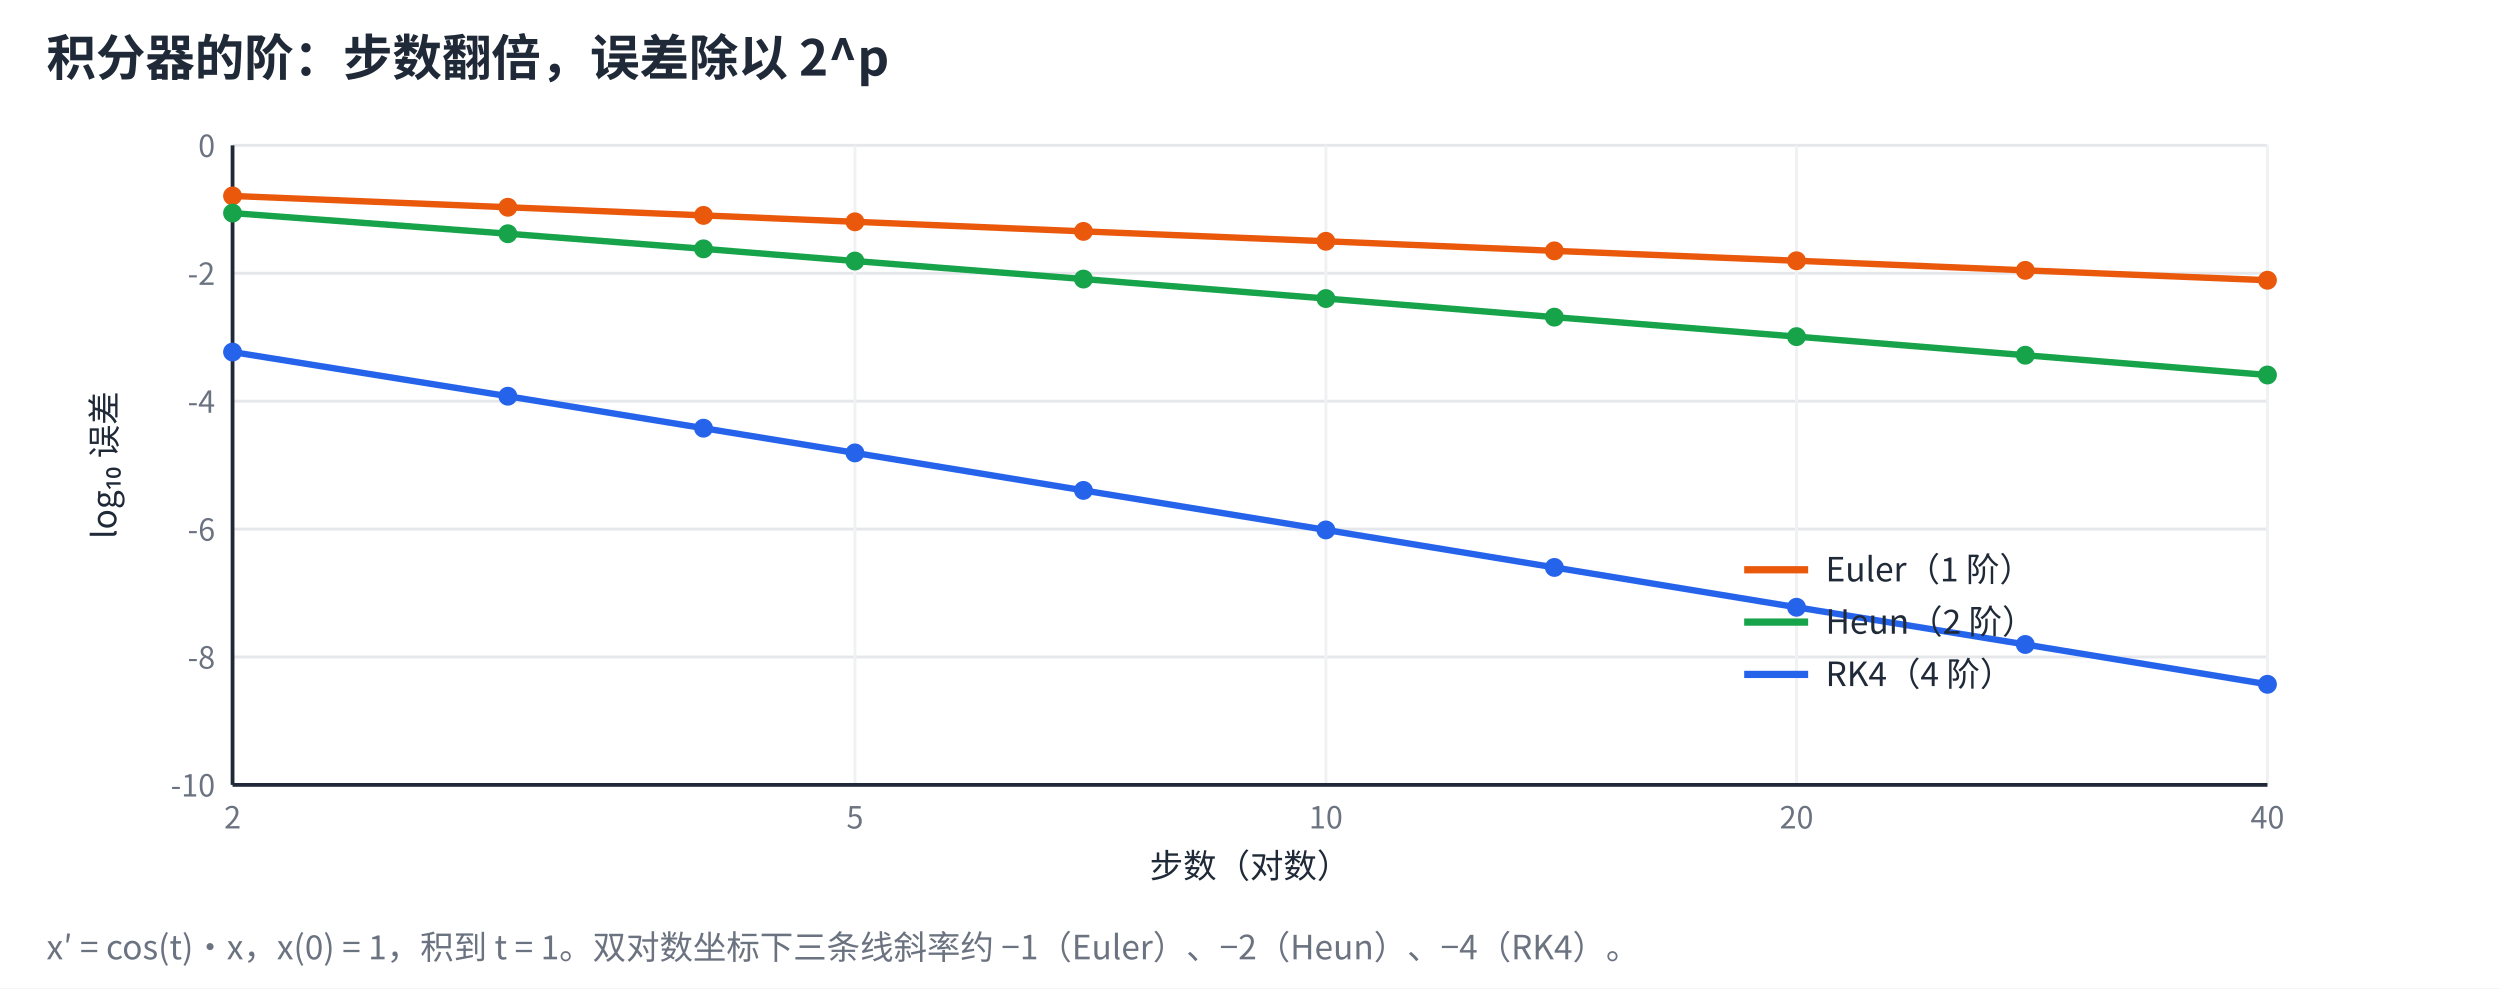
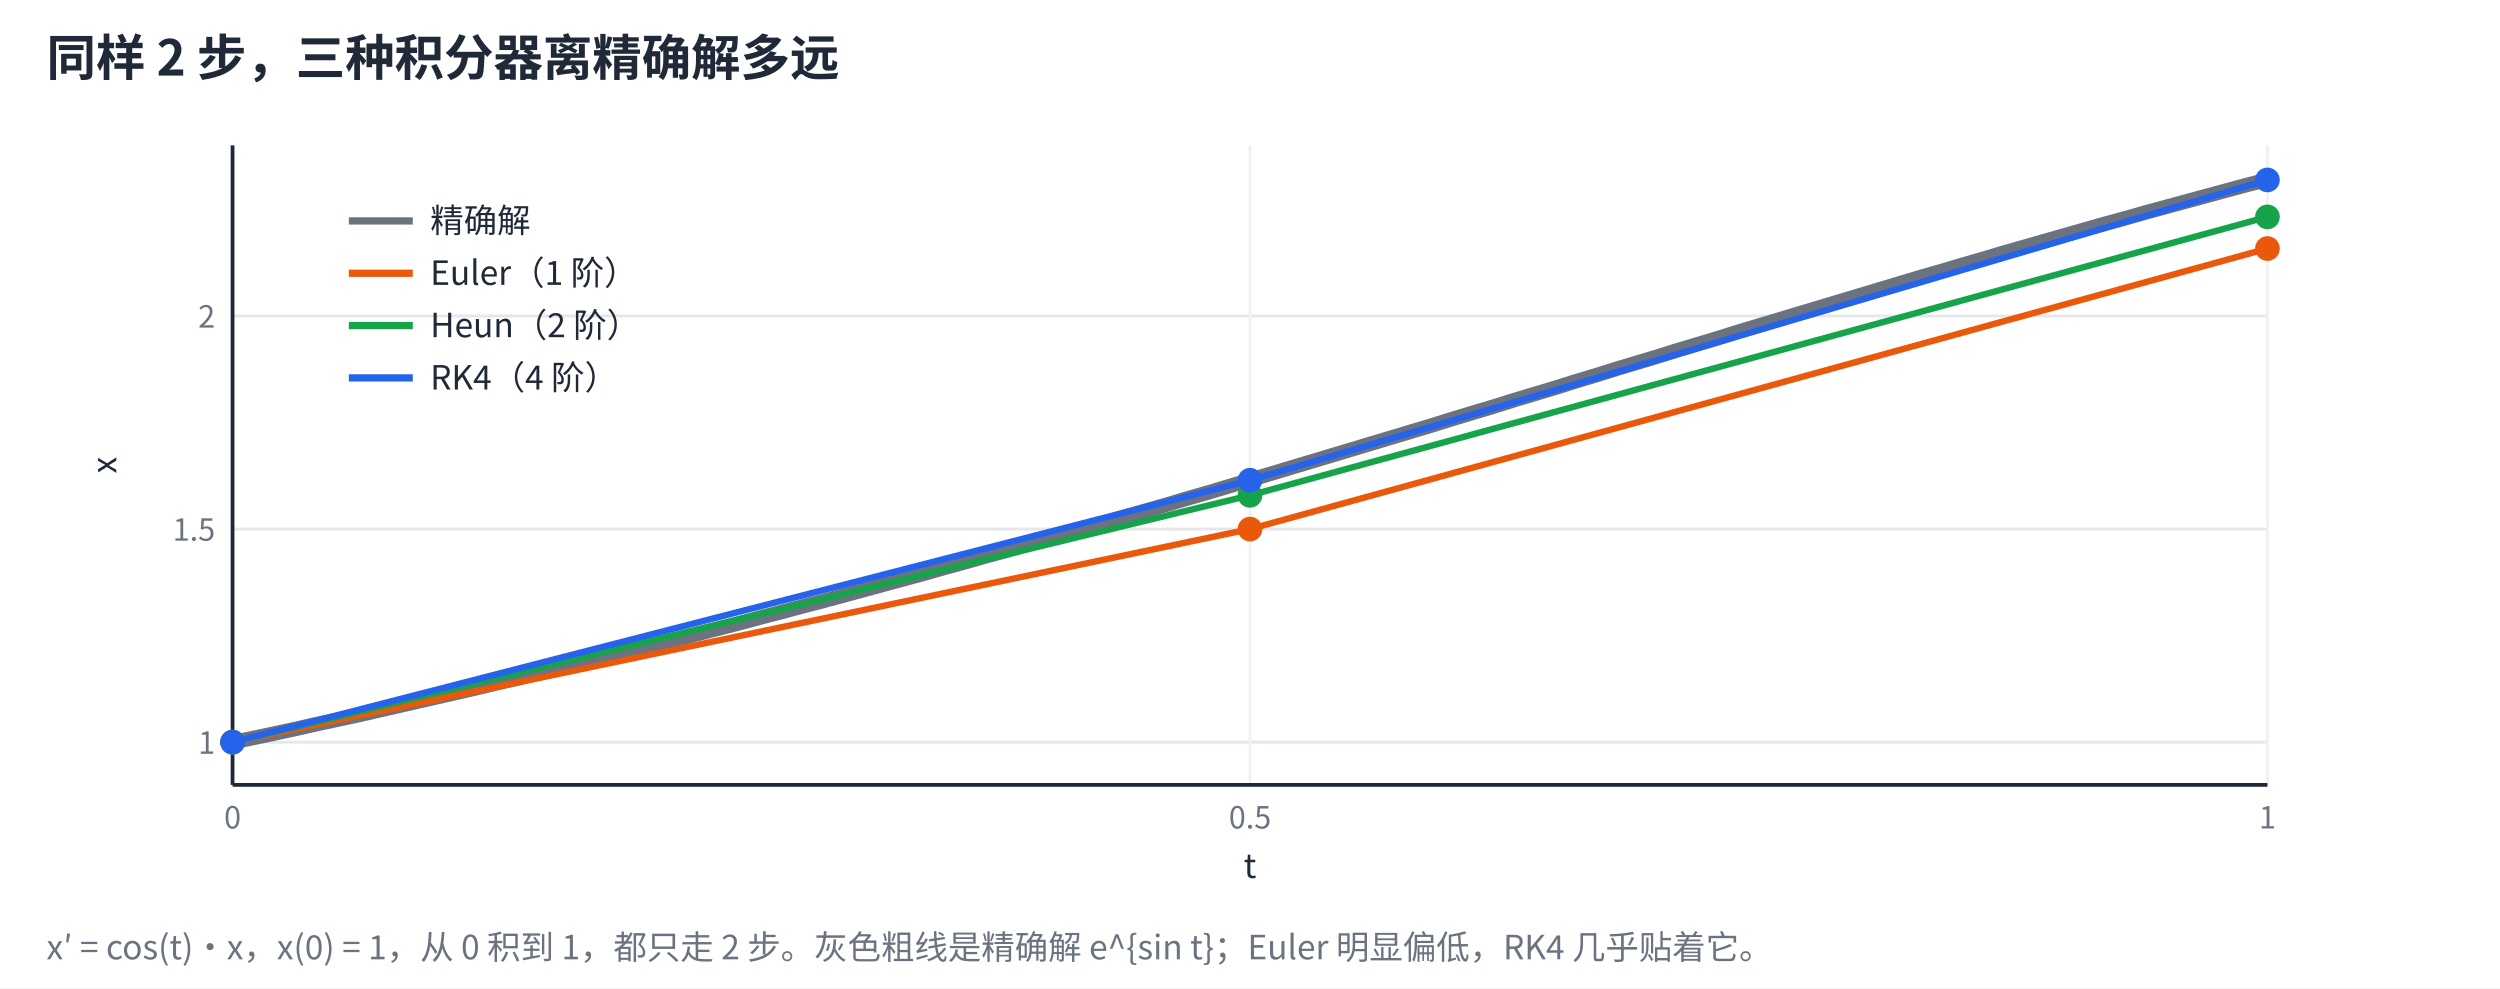
<svg xmlns="http://www.w3.org/2000/svg" width="860" height="340" viewBox="0 0 860 340">
  <rect width="100%" height="100%" fill="#ffffff" />
-   <text x="16.0" y="26.0" font-family="'PingFang SC','Hiragino Sans GB','Noto Sans CJK SC','Microsoft YaHei',sans-serif" font-size="17" fill="#1f2937" text-anchor="start" font-weight="bold">积分器的阶：步数翻倍，误差除以 2^p</text>
-   <text x="16.0" y="330.0" font-family="'PingFang SC','Hiragino Sans GB','Noto Sans CJK SC','Microsoft YaHei',sans-serif" font-size="11.5" fill="#6b7280" text-anchor="start" font-weight="normal">x′ = cos(t)·x，x(0) = 1，积到 t = 1。双对数坐标下三条线斜率约 −1（Euler）、−2（Heun）、−4（RK4）。</text>
-   <line x1="80.0" y1="270.0" x2="780.0" y2="270.0" stroke="#e5e7eb" stroke-width="1" />
-   <text x="74.0" y="274.0" font-family="'PingFang SC','Hiragino Sans GB','Noto Sans CJK SC','Microsoft YaHei',sans-serif" font-size="10.5" fill="#6b7280" text-anchor="end" font-weight="normal">-10</text>
-   <line x1="80.0" y1="226.0" x2="780.0" y2="226.0" stroke="#e5e7eb" stroke-width="1" />
-   <text x="74.0" y="230.0" font-family="'PingFang SC','Hiragino Sans GB','Noto Sans CJK SC','Microsoft YaHei',sans-serif" font-size="10.5" fill="#6b7280" text-anchor="end" font-weight="normal">-8</text>
+   <text x="16.0" y="26.0" font-family="'PingFang SC','Hiragino Sans GB','Noto Sans CJK SC','Microsoft YaHei',sans-serif" font-size="17" fill="#1f2937" text-anchor="start" font-weight="bold">同样 2 步，三种积分器离精确解多远</text>
+   <text x="16.0" y="330.0" font-family="'PingFang SC','Hiragino Sans GB','Noto Sans CJK SC','Microsoft YaHei',sans-serif" font-size="11.5" fill="#6b7280" text-anchor="start" font-weight="normal">x′ = cos(t)·x，x(0) = 1，从 0 积到 1，都只走 2 步。灰色粗线是精确解 e^{sin t}；Euler 明显偏低，RK4 几乎贴着它。</text>
+   <line x1="80.0" y1="255.3" x2="780.0" y2="255.3" stroke="#e5e7eb" stroke-width="1" />
+   <text x="74.0" y="259.3" font-family="'PingFang SC','Hiragino Sans GB','Noto Sans CJK SC','Microsoft YaHei',sans-serif" font-size="10.5" fill="#6b7280" text-anchor="end" font-weight="normal">1</text>
  <line x1="80.0" y1="182.0" x2="780.0" y2="182.0" stroke="#e5e7eb" stroke-width="1" />
-   <text x="74.0" y="186.0" font-family="'PingFang SC','Hiragino Sans GB','Noto Sans CJK SC','Microsoft YaHei',sans-serif" font-size="10.5" fill="#6b7280" text-anchor="end" font-weight="normal">-6</text>
-   <line x1="80.0" y1="138.0" x2="780.0" y2="138.0" stroke="#e5e7eb" stroke-width="1" />
-   <text x="74.0" y="142.0" font-family="'PingFang SC','Hiragino Sans GB','Noto Sans CJK SC','Microsoft YaHei',sans-serif" font-size="10.5" fill="#6b7280" text-anchor="end" font-weight="normal">-4</text>
-   <line x1="80.0" y1="94.0" x2="780.0" y2="94.0" stroke="#e5e7eb" stroke-width="1" />
-   <text x="74.0" y="98.0" font-family="'PingFang SC','Hiragino Sans GB','Noto Sans CJK SC','Microsoft YaHei',sans-serif" font-size="10.5" fill="#6b7280" text-anchor="end" font-weight="normal">-2</text>
-   <line x1="80.0" y1="50.0" x2="780.0" y2="50.0" stroke="#e5e7eb" stroke-width="1" />
-   <text x="74.0" y="54.0" font-family="'PingFang SC','Hiragino Sans GB','Noto Sans CJK SC','Microsoft YaHei',sans-serif" font-size="10.5" fill="#6b7280" text-anchor="end" font-weight="normal">0</text>
+   <text x="74.0" y="186.0" font-family="'PingFang SC','Hiragino Sans GB','Noto Sans CJK SC','Microsoft YaHei',sans-serif" font-size="10.5" fill="#6b7280" text-anchor="end" font-weight="normal">1.5</text>
+   <line x1="80.0" y1="108.7" x2="780.0" y2="108.7" stroke="#e5e7eb" stroke-width="1" />
+   <text x="74.0" y="112.7" font-family="'PingFang SC','Hiragino Sans GB','Noto Sans CJK SC','Microsoft YaHei',sans-serif" font-size="10.5" fill="#6b7280" text-anchor="end" font-weight="normal">2</text>
  <line x1="80.0" y1="50.0" x2="80.0" y2="270.0" stroke="#f0f1f3" stroke-width="1" />
-   <text x="80.0" y="285.0" font-family="'PingFang SC','Hiragino Sans GB','Noto Sans CJK SC','Microsoft YaHei',sans-serif" font-size="10.5" fill="#6b7280" text-anchor="middle" font-weight="normal">2</text>
-   <line x1="294.1" y1="50.0" x2="294.1" y2="270.0" stroke="#f0f1f3" stroke-width="1" />
-   <text x="294.1" y="285.0" font-family="'PingFang SC','Hiragino Sans GB','Noto Sans CJK SC','Microsoft YaHei',sans-serif" font-size="10.5" fill="#6b7280" text-anchor="middle" font-weight="normal">5</text>
-   <line x1="456.1" y1="50.0" x2="456.1" y2="270.0" stroke="#f0f1f3" stroke-width="1" />
-   <text x="456.1" y="285.0" font-family="'PingFang SC','Hiragino Sans GB','Noto Sans CJK SC','Microsoft YaHei',sans-serif" font-size="10.5" fill="#6b7280" text-anchor="middle" font-weight="normal">10</text>
-   <line x1="618.0" y1="50.0" x2="618.0" y2="270.0" stroke="#f0f1f3" stroke-width="1" />
-   <text x="618.0" y="285.0" font-family="'PingFang SC','Hiragino Sans GB','Noto Sans CJK SC','Microsoft YaHei',sans-serif" font-size="10.5" fill="#6b7280" text-anchor="middle" font-weight="normal">20</text>
+   <text x="80.0" y="285.0" font-family="'PingFang SC','Hiragino Sans GB','Noto Sans CJK SC','Microsoft YaHei',sans-serif" font-size="10.5" fill="#6b7280" text-anchor="middle" font-weight="normal">0</text>
+   <line x1="430.0" y1="50.0" x2="430.0" y2="270.0" stroke="#f0f1f3" stroke-width="1" />
+   <text x="430.0" y="285.0" font-family="'PingFang SC','Hiragino Sans GB','Noto Sans CJK SC','Microsoft YaHei',sans-serif" font-size="10.5" fill="#6b7280" text-anchor="middle" font-weight="normal">0.5</text>
  <line x1="780.0" y1="50.0" x2="780.0" y2="270.0" stroke="#f0f1f3" stroke-width="1" />
-   <text x="780.0" y="285.0" font-family="'PingFang SC','Hiragino Sans GB','Noto Sans CJK SC','Microsoft YaHei',sans-serif" font-size="10.5" fill="#6b7280" text-anchor="middle" font-weight="normal">40</text>
+   <text x="780.0" y="285.0" font-family="'PingFang SC','Hiragino Sans GB','Noto Sans CJK SC','Microsoft YaHei',sans-serif" font-size="10.5" fill="#6b7280" text-anchor="middle" font-weight="normal">1</text>
  <line x1="80.0" y1="270.0" x2="780.0" y2="270.0" stroke="#1f2937" stroke-width="1.3" />
  <line x1="80.0" y1="50.0" x2="80.0" y2="270.0" stroke="#1f2937" stroke-width="1.3" />
-   <text x="430.0" y="302.0" font-family="'PingFang SC','Hiragino Sans GB','Noto Sans CJK SC','Microsoft YaHei',sans-serif" font-size="11.5" fill="#1f2937" text-anchor="middle" font-weight="normal">步数（对数）</text>
-   <text transform="translate(40.0,160.0) rotate(-90)" font-family="'PingFang SC','Hiragino Sans GB','Noto Sans CJK SC','Microsoft YaHei',sans-serif" font-size="11.5" fill="#1f2937" text-anchor="middle">log₁₀ 误差</text>
-   <polyline points="80.0,67.4 174.7,71.3 242.0,74.1 294.1,76.3 372.7,79.6 456.1,83.0 534.7,86.3 618.0,89.7 696.7,93.0 780.0,96.4" fill="none" stroke="#ea580c" stroke-width="2.2" stroke-linejoin="round" stroke-linecap="round" opacity="1" />
-   <circle cx="80.0" cy="67.4" r="3" fill="#ea580c" stroke="#ea580c" stroke-width="0.5" />
-   <circle cx="174.7" cy="71.3" r="3" fill="#ea580c" stroke="#ea580c" stroke-width="0.5" />
-   <circle cx="242.0" cy="74.1" r="3" fill="#ea580c" stroke="#ea580c" stroke-width="0.5" />
-   <circle cx="294.1" cy="76.3" r="3" fill="#ea580c" stroke="#ea580c" stroke-width="0.5" />
-   <circle cx="372.7" cy="79.6" r="3" fill="#ea580c" stroke="#ea580c" stroke-width="0.5" />
-   <circle cx="456.1" cy="83.0" r="3" fill="#ea580c" stroke="#ea580c" stroke-width="0.5" />
-   <circle cx="534.7" cy="86.3" r="3" fill="#ea580c" stroke="#ea580c" stroke-width="0.5" />
-   <circle cx="618.0" cy="89.7" r="3" fill="#ea580c" stroke="#ea580c" stroke-width="0.5" />
-   <circle cx="696.7" cy="93.0" r="3" fill="#ea580c" stroke="#ea580c" stroke-width="0.5" />
-   <circle cx="780.0" cy="96.4" r="3" fill="#ea580c" stroke="#ea580c" stroke-width="0.5" />
-   <polyline points="80.0,73.3 174.7,80.4 242.0,85.6 294.1,89.8 372.7,96.0 456.1,102.7 534.7,109.1 618.0,115.8 696.7,122.2 780.0,129.0" fill="none" stroke="#16a34a" stroke-width="2.2" stroke-linejoin="round" stroke-linecap="round" opacity="1" />
-   <circle cx="80.0" cy="73.3" r="3" fill="#16a34a" stroke="#16a34a" stroke-width="0.5" />
-   <circle cx="174.7" cy="80.4" r="3" fill="#16a34a" stroke="#16a34a" stroke-width="0.5" />
-   <circle cx="242.0" cy="85.6" r="3" fill="#16a34a" stroke="#16a34a" stroke-width="0.5" />
-   <circle cx="294.1" cy="89.8" r="3" fill="#16a34a" stroke="#16a34a" stroke-width="0.5" />
-   <circle cx="372.7" cy="96.0" r="3" fill="#16a34a" stroke="#16a34a" stroke-width="0.5" />
-   <circle cx="456.1" cy="102.7" r="3" fill="#16a34a" stroke="#16a34a" stroke-width="0.5" />
-   <circle cx="534.7" cy="109.1" r="3" fill="#16a34a" stroke="#16a34a" stroke-width="0.5" />
-   <circle cx="618.0" cy="115.8" r="3" fill="#16a34a" stroke="#16a34a" stroke-width="0.5" />
-   <circle cx="696.7" cy="122.2" r="3" fill="#16a34a" stroke="#16a34a" stroke-width="0.5" />
-   <circle cx="780.0" cy="129.0" r="3" fill="#16a34a" stroke="#16a34a" stroke-width="0.5" />
-   <polyline points="80.0,121.1 174.7,136.3 242.0,147.3 294.1,155.8 372.7,168.7 456.1,182.3 534.7,195.2 618.0,208.9 696.7,221.7 780.0,235.4" fill="none" stroke="#2563eb" stroke-width="2.2" stroke-linejoin="round" stroke-linecap="round" opacity="1" />
-   <circle cx="80.0" cy="121.1" r="3" fill="#2563eb" stroke="#2563eb" stroke-width="0.5" />
-   <circle cx="174.7" cy="136.3" r="3" fill="#2563eb" stroke="#2563eb" stroke-width="0.5" />
-   <circle cx="242.0" cy="147.3" r="3" fill="#2563eb" stroke="#2563eb" stroke-width="0.5" />
-   <circle cx="294.1" cy="155.8" r="3" fill="#2563eb" stroke="#2563eb" stroke-width="0.5" />
-   <circle cx="372.7" cy="168.7" r="3" fill="#2563eb" stroke="#2563eb" stroke-width="0.5" />
-   <circle cx="456.1" cy="182.3" r="3" fill="#2563eb" stroke="#2563eb" stroke-width="0.5" />
-   <circle cx="534.7" cy="195.2" r="3" fill="#2563eb" stroke="#2563eb" stroke-width="0.5" />
-   <circle cx="618.0" cy="208.9" r="3" fill="#2563eb" stroke="#2563eb" stroke-width="0.5" />
-   <circle cx="696.7" cy="221.7" r="3" fill="#2563eb" stroke="#2563eb" stroke-width="0.5" />
-   <circle cx="780.0" cy="235.4" r="3" fill="#2563eb" stroke="#2563eb" stroke-width="0.5" />
-   <line x1="600.0" y1="196.0" x2="622.0" y2="196.0" stroke="#ea580c" stroke-width="2.5" />
-   <text x="628.0" y="200.0" font-family="'PingFang SC','Hiragino Sans GB','Noto Sans CJK SC','Microsoft YaHei',sans-serif" font-size="11.5" fill="#1f2937" text-anchor="start" font-weight="normal">Euler（1 阶）</text>
-   <line x1="600.0" y1="214.0" x2="622.0" y2="214.0" stroke="#16a34a" stroke-width="2.5" />
-   <text x="628.0" y="218.0" font-family="'PingFang SC','Hiragino Sans GB','Noto Sans CJK SC','Microsoft YaHei',sans-serif" font-size="11.5" fill="#1f2937" text-anchor="start" font-weight="normal">Heun（2 阶）</text>
-   <line x1="600.0" y1="232.0" x2="622.0" y2="232.0" stroke="#2563eb" stroke-width="2.5" />
-   <text x="628.0" y="236.0" font-family="'PingFang SC','Hiragino Sans GB','Noto Sans CJK SC','Microsoft YaHei',sans-serif" font-size="11.5" fill="#1f2937" text-anchor="start" font-weight="normal">RK4（4 阶）</text>
+   <text x="430.0" y="302.0" font-family="'PingFang SC','Hiragino Sans GB','Noto Sans CJK SC','Microsoft YaHei',sans-serif" font-size="11.5" fill="#1f2937" text-anchor="middle" font-weight="normal">t</text>
+   <text transform="translate(40.0,160.0) rotate(-90)" font-family="'PingFang SC','Hiragino Sans GB','Noto Sans CJK SC','Microsoft YaHei',sans-serif" font-size="11.5" fill="#1f2937" text-anchor="middle">x</text>
+   <polyline points="80.0,255.3 87.0,253.9 94.0,252.4 101.0,250.9 108.0,249.3 115.0,247.8 122.0,246.3 129.0,244.7 136.0,243.1 143.0,241.5 150.0,239.9 157.0,238.3 164.0,236.7 171.0,235.0 178.0,233.4 185.0,231.7 192.0,230.0 199.0,228.3 206.0,226.6 213.0,224.8 220.0,223.1 227.0,221.3 234.0,219.6 241.0,217.8 248.0,216.0 255.0,214.2 262.0,212.3 269.0,210.5 276.0,208.6 283.0,206.8 290.0,204.9 297.0,203.0 304.0,201.1 311.0,199.2 318.0,197.3 325.0,195.3 332.0,193.4 339.0,191.4 346.0,189.5 353.0,187.5 360.0,185.5 367.0,183.5 374.0,181.5 381.0,179.5 388.0,177.4 395.0,175.4 402.0,173.4 409.0,171.3 416.0,169.3 423.0,167.2 430.0,165.1 437.0,163.0 444.0,160.9 451.0,158.8 458.0,156.7 465.0,154.6 472.0,152.5 479.0,150.4 486.0,148.3 493.0,146.2 500.0,144.0 507.0,141.9 514.0,139.8 521.0,137.6 528.0,135.5 535.0,133.4 542.0,131.2 549.0,129.1 556.0,126.9 563.0,124.8 570.0,122.7 577.0,120.5 584.0,118.4 591.0,116.3 598.0,114.1 605.0,112.0 612.0,109.9 619.0,107.8 626.0,105.7 633.0,103.6 640.0,101.5 647.0,99.4 654.0,97.3 661.0,95.2 668.0,93.2 675.0,91.1 682.0,89.1 689.0,87.0 696.0,85.0 703.0,83.0 710.0,81.0 717.0,79.0 724.0,77.0 731.0,75.1 738.0,73.1 745.0,71.2 752.0,69.3 759.0,67.4 766.0,65.5 773.0,63.6 780.0,61.8" fill="none" stroke="#6b7280" stroke-width="5" stroke-linejoin="round" stroke-linecap="round" opacity="1" />
+   <polyline points="80.0,255.3 430.0,182.0 780.0,85.5" fill="none" stroke="#ea580c" stroke-width="2.2" stroke-linejoin="round" stroke-linecap="round" opacity="1" />
+   <circle cx="80.0" cy="255.3" r="4" fill="#ea580c" stroke="#ea580c" stroke-width="0.5" />
+   <circle cx="430.0" cy="182.0" r="4" fill="#ea580c" stroke="#ea580c" stroke-width="0.5" />
+   <circle cx="780.0" cy="85.5" r="4" fill="#ea580c" stroke="#ea580c" stroke-width="0.5" />
+   <polyline points="80.0,255.3 430.0,170.4 780.0,74.6" fill="none" stroke="#16a34a" stroke-width="2.2" stroke-linejoin="round" stroke-linecap="round" opacity="1" />
+   <circle cx="80.0" cy="255.3" r="4" fill="#16a34a" stroke="#16a34a" stroke-width="0.5" />
+   <circle cx="430.0" cy="170.4" r="4" fill="#16a34a" stroke="#16a34a" stroke-width="0.5" />
+   <circle cx="780.0" cy="74.6" r="4" fill="#16a34a" stroke="#16a34a" stroke-width="0.5" />
+   <polyline points="80.0,255.3 430.0,165.2 780.0,61.9" fill="none" stroke="#2563eb" stroke-width="2.2" stroke-linejoin="round" stroke-linecap="round" opacity="1" />
+   <circle cx="80.0" cy="255.3" r="4" fill="#2563eb" stroke="#2563eb" stroke-width="0.5" />
+   <circle cx="430.0" cy="165.2" r="4" fill="#2563eb" stroke="#2563eb" stroke-width="0.5" />
+   <circle cx="780.0" cy="61.9" r="4" fill="#2563eb" stroke="#2563eb" stroke-width="0.5" />
+   <line x1="120.0" y1="76.0" x2="142.0" y2="76.0" stroke="#6b7280" stroke-width="2.5" />
+   <text x="148.0" y="80.0" font-family="'PingFang SC','Hiragino Sans GB','Noto Sans CJK SC','Microsoft YaHei',sans-serif" font-size="11.5" fill="#1f2937" text-anchor="start" font-weight="normal">精确解</text>
+   <line x1="120.0" y1="94.0" x2="142.0" y2="94.0" stroke="#ea580c" stroke-width="2.5" />
+   <text x="148.0" y="98.0" font-family="'PingFang SC','Hiragino Sans GB','Noto Sans CJK SC','Microsoft YaHei',sans-serif" font-size="11.5" fill="#1f2937" text-anchor="start" font-weight="normal">Euler（1 阶）</text>
+   <line x1="120.0" y1="112.0" x2="142.0" y2="112.0" stroke="#16a34a" stroke-width="2.5" />
+   <text x="148.0" y="116.0" font-family="'PingFang SC','Hiragino Sans GB','Noto Sans CJK SC','Microsoft YaHei',sans-serif" font-size="11.5" fill="#1f2937" text-anchor="start" font-weight="normal">Heun（2 阶）</text>
+   <line x1="120.0" y1="130.0" x2="142.0" y2="130.0" stroke="#2563eb" stroke-width="2.5" />
+   <text x="148.0" y="134.0" font-family="'PingFang SC','Hiragino Sans GB','Noto Sans CJK SC','Microsoft YaHei',sans-serif" font-size="11.5" fill="#1f2937" text-anchor="start" font-weight="normal">RK4（4 阶）</text>
</svg>
